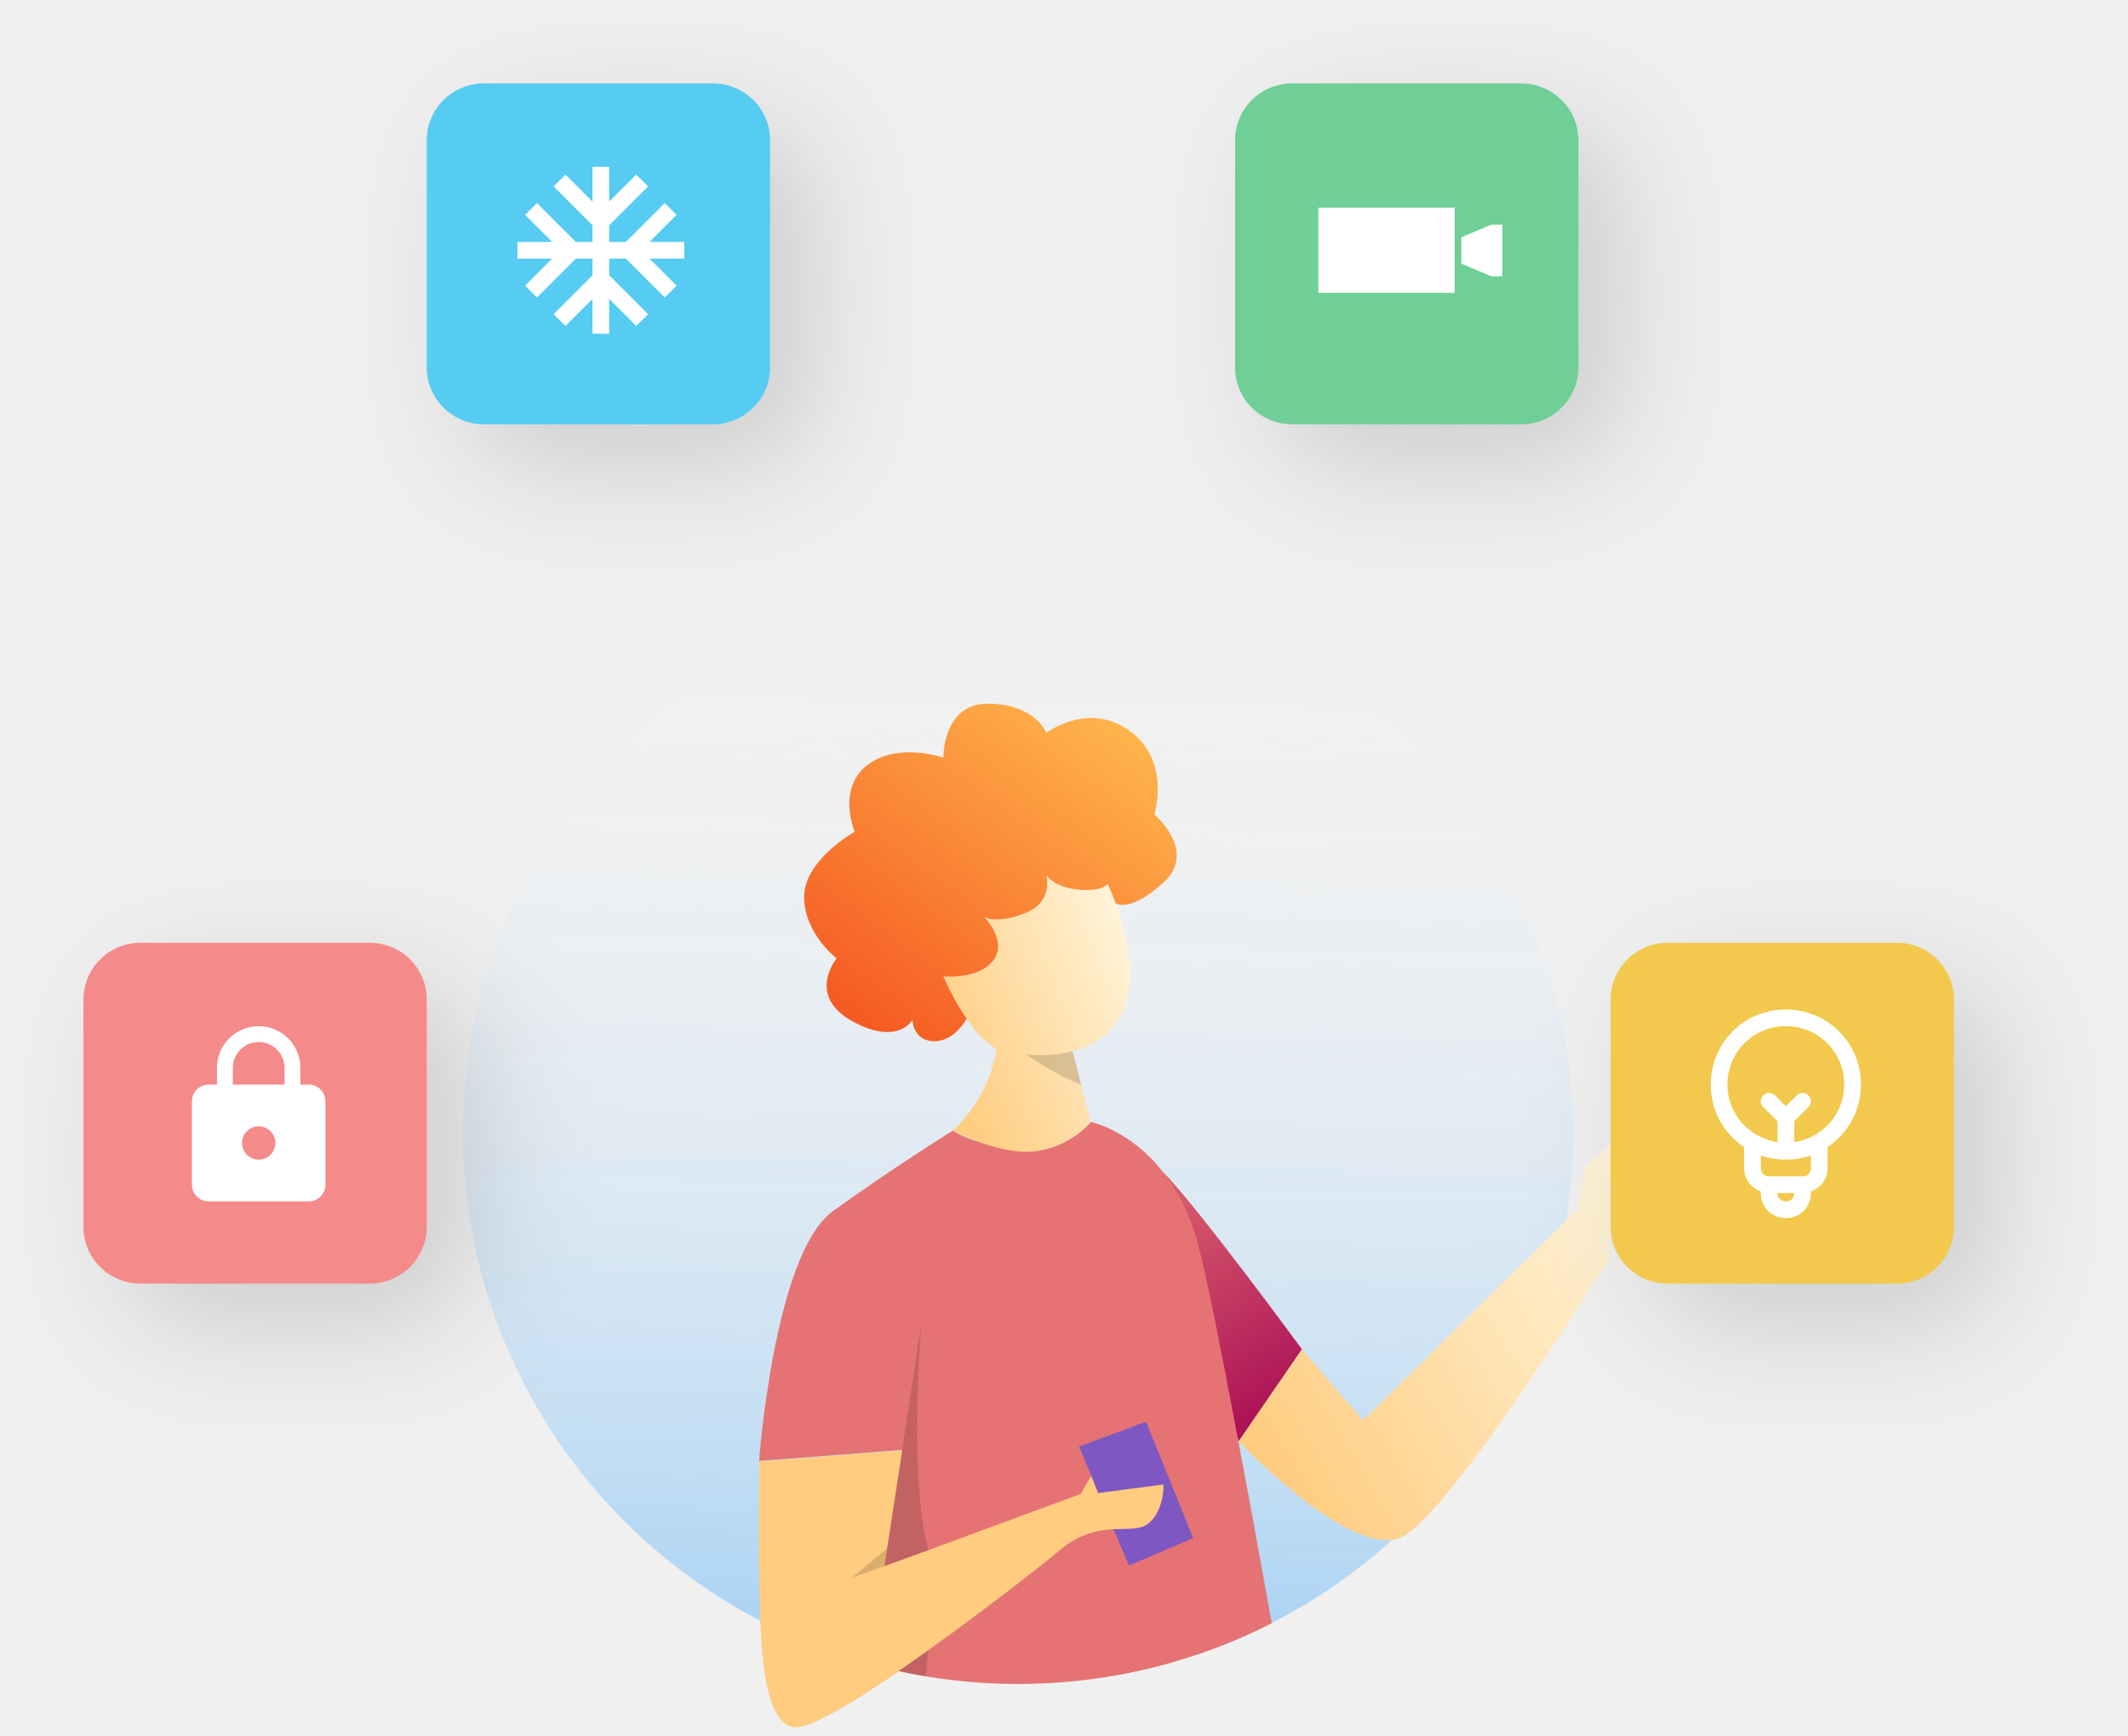
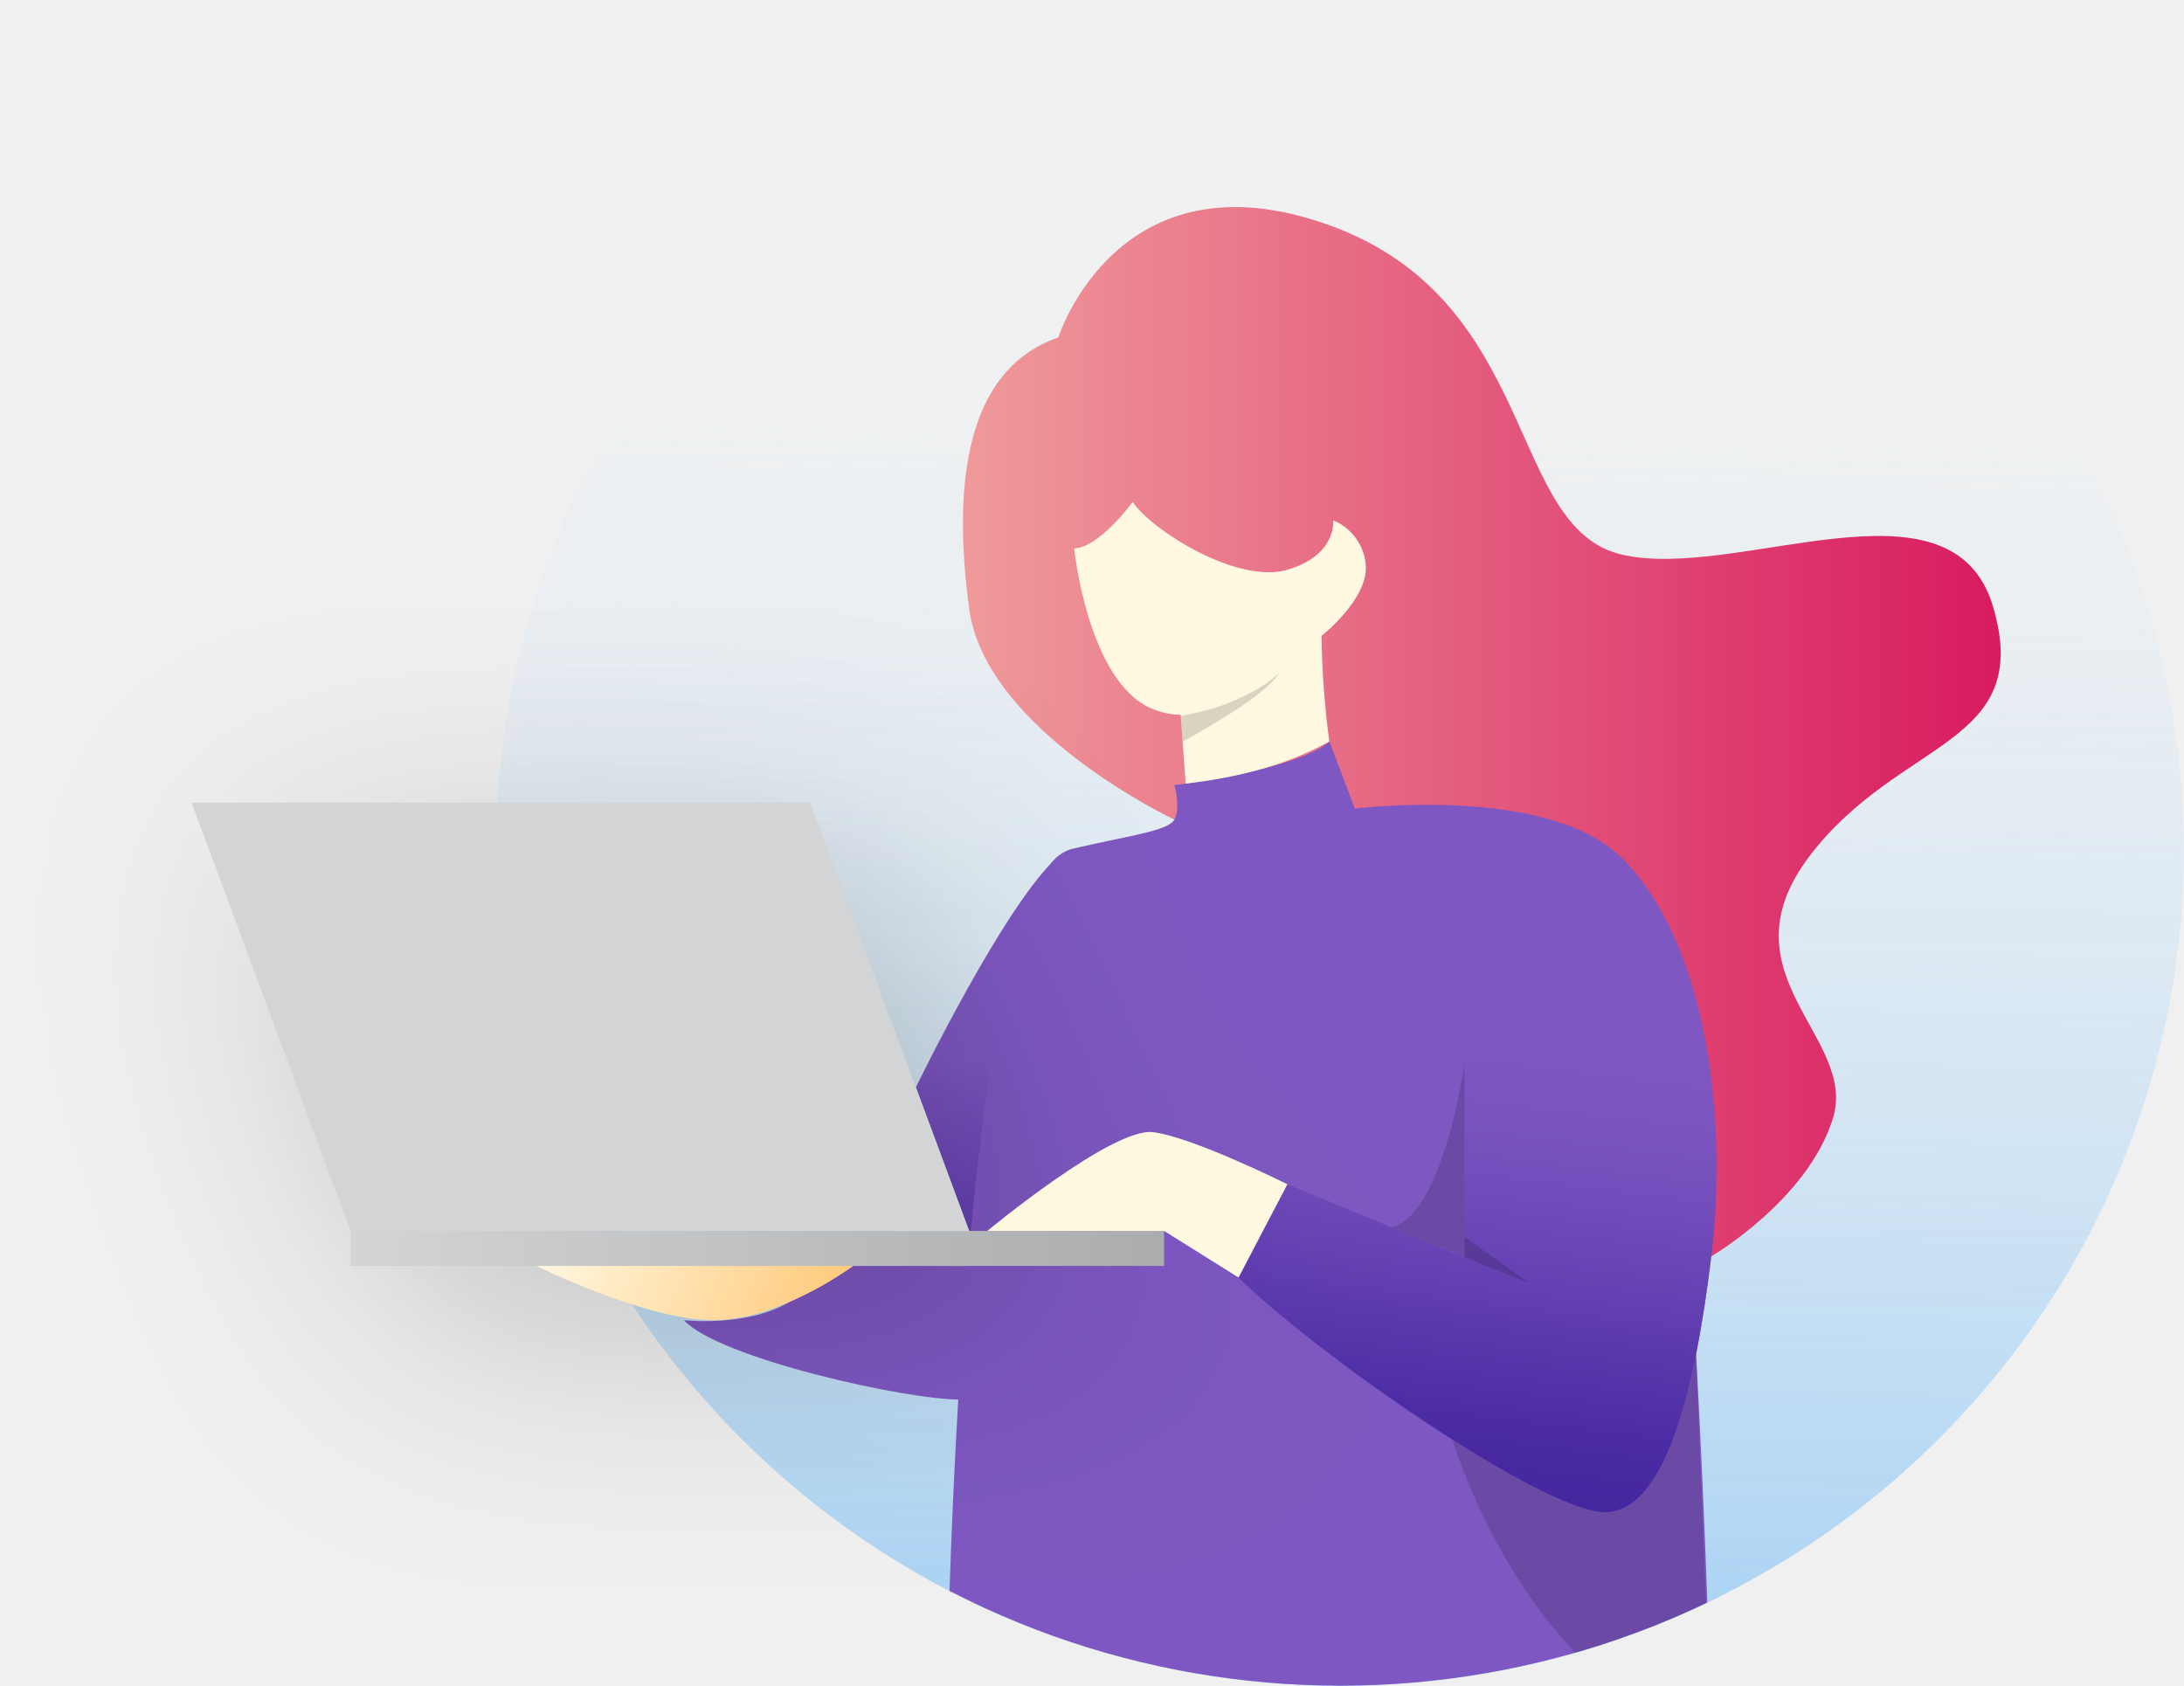
- <svg xmlns="http://www.w3.org/2000/svg" width="255" height="208" viewBox="0 0 255 208" fill="none">
-   <path d="M188.522 135.763C188.53 144.946 186.606 154.029 182.874 162.431C179.141 170.833 173.683 178.367 166.848 184.552C164.946 186.274 162.947 187.886 160.861 189.382C158.183 191.301 155.363 193.017 152.427 194.517H152.396C151.77 194.844 151.134 195.154 150.493 195.455C150.2 195.598 149.913 195.73 149.616 195.863C147.758 196.708 145.854 197.467 143.901 198.14C142.362 198.649 140.782 199.159 139.186 199.577C129.983 202.008 120.363 202.458 110.971 200.896C109.857 200.713 108.76 200.504 107.667 200.265L106.743 200.056C103.956 199.409 101.214 198.582 98.535 197.58C96.979 196.999 95.454 196.362 93.959 195.669C93.38 195.399 92.8 195.124 92.23 194.838C91.841 194.645 91.456 194.446 91.071 194.247C80.633 188.803 71.839 180.702 65.59 170.772C59.341 160.843 55.862 149.442 55.508 137.738C55.155 126.034 57.94 114.447 63.578 104.163C69.216 93.88 77.505 85.269 87.596 79.213C97.687 73.157 109.217 69.874 121.006 69.698C132.795 69.523 144.418 72.463 154.687 78.217C164.956 83.971 173.5 92.331 179.445 102.443C185.391 112.554 188.523 124.054 188.522 135.763Z" fill="url(#paint0_linear_0_1655)" />
-   <path d="M139.432 140.542C143.669 144.873 156.012 161.727 156.012 161.727L148.43 172.767L141.612 150.834L139.432 140.542Z" fill="url(#paint1_linear_0_1655)" />
-   <path d="M152.396 194.553C151.77 194.879 151.134 195.19 150.492 195.491C150.2 195.633 149.913 195.766 149.615 195.898C147.758 196.744 145.853 197.503 143.9 198.176C142.361 198.685 140.781 199.195 139.186 199.612C129.983 202.044 120.363 202.494 110.97 200.932C109.857 200.749 108.759 200.54 107.666 200.3C103.665 203.041 99.971 205.359 97.524 206.414L97.724 204.718L98.555 197.62L100.479 181.108L108.102 173.786L90.963 175.106C90.963 175.106 92.763 150.294 99.792 145.189C106.82 140.083 114.192 135.508 114.192 135.508C115.071 136.084 116.04 136.513 117.06 136.777C119.497 137.446 122.031 137.703 124.555 137.536C127.561 137.398 130.567 134.622 130.711 134.479C130.711 134.479 135.43 135.411 139.432 140.562C141.428 143.214 142.86 146.24 143.644 149.458C144.629 153.223 146.378 162.017 148.369 172.64C149.672 179.477 151.041 187.059 152.396 194.553Z" fill="url(#paint2_linear_0_1655)" />
-   <path d="M156.012 161.747L163.328 170.261L189.055 144.898L190.03 139.706L195.16 135.279L192.877 142.03V150.823C192.877 150.823 173.034 182.769 167.565 184.414C161.168 186.345 148.44 172.757 148.44 172.757L156.012 161.747Z" fill="url(#paint3_linear_0_1655)" />
-   <path d="M129.306 173.389L135.272 187.655L142.982 184.363L137.329 170.403L129.306 173.389Z" fill="#7E57C2" />
-   <path d="M137.616 182.606C136.657 183.39 135.225 183.207 133.45 183.298C131.066 183.361 128.778 184.251 126.986 185.815C124.601 187.807 117.932 193.02 111.263 197.778C110.052 198.639 108.841 199.49 107.672 200.326C103.67 203.067 99.977 205.385 97.529 206.439C96.886 206.757 96.192 206.958 95.478 207.036C92.051 207.122 91.317 199.989 91.107 194.298C91.04 192.408 91.025 190.681 90.989 189.433C90.845 184.44 90.989 175.167 90.989 175.167L108.128 173.842L106.312 185.632L105.994 187.716V187.731L111.124 185.846L111.283 185.79L129.495 179.07L130.752 176.915L131.552 178.952H131.629L139.427 177.934C139.427 177.934 139.56 181.021 137.616 182.606Z" fill="url(#paint4_linear_0_1655)" />
-   <path d="M133.681 108.25C133.234 107.038 132.85 106.212 132.737 105.968V105.907C132.737 105.907 132.342 106.875 129.366 106.64C126.391 106.406 125.406 104.939 125.406 104.939C125.406 104.939 126.34 108.118 122.795 109.478C119.383 110.793 118.039 109.942 117.947 109.881C118.126 110.074 120.794 112.907 119.024 115.154C117.193 117.482 113.073 117.024 113.073 117.024V117.054C113.592 118.22 114.172 119.358 114.812 120.463C115.151 121.044 115.484 121.579 115.838 122.078V122.114C116.747 123.581 117.974 124.829 119.429 125.767C118.79 129.495 116.952 132.918 114.192 135.523C115.12 136.005 116.078 136.428 117.059 136.792C118.973 137.51 121.543 138.224 123.836 138.025C126.493 137.743 128.948 136.486 130.721 134.499L129.546 130.021L128.489 125.986C138.041 123.566 135.415 113.04 133.681 108.25ZM127.956 126.133L128.125 126.093L128.397 126.016C128.001 126.186 127.583 126.299 127.155 126.353C127.376 126.296 127.602 126.235 127.838 126.164L127.956 126.133Z" fill="url(#paint5_linear_0_1655)" />
-   <path d="M139.432 105.774C135.492 109.371 133.789 108.357 133.681 108.261V108.25C133.235 107.038 132.85 106.212 132.743 105.968L132.717 105.907C132.717 105.907 132.317 106.875 129.341 106.64C126.366 106.406 125.386 104.939 125.386 104.939C125.386 104.939 126.32 108.118 122.775 109.478C119.358 110.793 118.014 109.942 117.927 109.881C118.107 110.069 120.774 112.902 119.004 115.149C117.173 117.477 113.053 117.024 113.053 117.024V117.049C113.572 118.217 114.152 119.356 114.792 120.463C115.134 121.04 115.476 121.579 115.818 122.078V122.114C115.818 122.114 114.413 124.86 111.904 124.804C109.396 124.748 109.339 122.256 109.339 122.256C109.339 122.256 107.564 125.435 102.08 122.373C96.596 119.311 100.254 114.874 100.254 114.874C100.254 114.874 96.365 111.919 96.365 107.491C96.365 103.064 102.419 99.696 102.419 99.696C102.419 99.696 100.254 94.555 103.906 91.722C107.559 88.89 113.048 90.81 113.048 90.81C113.048 90.81 112.941 84.233 118.532 84.34C124.124 84.447 125.391 87.845 125.391 87.845C125.391 87.845 130.419 83.983 135.395 87.621C140.371 91.259 138.324 97.602 138.324 97.602C138.324 97.602 143.541 102.029 139.432 105.774Z" fill="url(#paint6_linear_0_1655)" />
-   <path opacity="0.15" d="M129.587 130.006C127.202 129.257 122.959 126.398 122.959 126.398C124.633 126.574 126.325 126.485 127.971 126.134L128.14 126.093L128.469 125.996H128.515L129.587 130.006Z" fill="black" />
-   <path opacity="0.15" d="M110.416 158.547L108.103 173.832L106.287 185.622L102.06 189.112L111.258 185.795C111.258 185.795 108.872 179.029 110.416 158.547Z" fill="black" />
-   <path opacity="0.15" d="M107.656 200.3C108.749 200.54 109.847 200.749 110.96 200.932C111.016 199.888 111.119 198.833 111.263 197.778L107.656 200.3Z" fill="black" />
-   <g filter="url(#filter0_d_0_1655)">
-     <path d="M85.423 10H57.992C54.207 10 51.139 13.047 51.139 16.807V44.049C51.139 47.809 54.207 50.856 57.992 50.856H85.423C89.208 50.856 92.277 47.809 92.277 44.049V16.807C92.277 13.047 89.208 10 85.423 10Z" fill="#56CCF2" />
+ <svg xmlns="http://www.w3.org/2000/svg" width="171" height="132" viewBox="0 0 171 132" fill="none">
+   <path d="M171 66.5C170.993 78.537 167.645 90.341 161.32 100.616C154.996 110.892 145.941 119.244 135.147 124.756C134.661 125.008 134.172 125.251 133.679 125.483L133.577 125.534L133.226 125.701C132.935 125.842 132.65 125.973 132.354 126.105C130.51 126.943 128.617 127.696 126.678 128.363C125.577 128.743 124.464 129.095 123.34 129.419L121.995 129.787C107.027 133.739 91.135 132.368 77.081 125.913C76.505 125.645 75.929 125.372 75.364 125.089L74.345 124.584C64.257 119.344 55.701 111.618 49.498 102.15C48.846 101.163 48.224 100.153 47.633 99.119C47.106 98.219 46.597 97.308 46.104 96.386C41.317 87.139 38.827 76.893 38.843 66.5C38.843 65.274 38.877 64.055 38.945 62.843C39.9 45.81 47.52 29.82 60.185 18.271C72.849 6.723 89.559 0.528 106.759 1.005C123.96 1.481 140.294 8.591 152.288 20.823C164.283 33.054 170.99 49.441 170.985 66.5H171Z" fill="url(#paint0_linear_0_1737)" />
+   <path d="M91.945 64.171C91.945 64.171 77.167 57.225 75.883 47.667C74.599 38.11 75.501 28.976 82.864 26.42C82.864 26.42 87.522 11.699 104.032 17.615C120.542 23.53 117.938 41.292 126.963 43.419C135.987 45.546 152.839 36.589 156.054 47.516C159.269 58.443 148.696 57.776 141.669 67.051C134.642 76.326 145.496 81.195 143.508 87.581C141.521 93.966 134.015 98.356 134.015 98.356L91.945 64.171Z" fill="url(#paint1_linear_0_1737)" />
+   <path d="M71.71 85.136L75.883 96.386H76.337L82.865 67.051C78.742 70.632 71.71 85.136 71.71 85.136Z" fill="url(#paint2_linear_0_1737)" />
+   <path d="M64.382 100.654L61.737 101.973C58.456 103.923 53.554 103.367 53.554 103.367C56.203 106.322 71.124 109.667 75.317 109.581L76.092 99.114H66.797L64.382 100.654Z" fill="url(#paint3_linear_0_1737)" />
+   <path d="M133.679 125.468L133.577 125.519L133.226 125.685C132.935 125.827 132.65 125.958 132.354 126.09C130.51 126.928 128.617 127.681 126.678 128.348C125.577 128.728 124.464 129.08 123.34 129.403L121.995 129.772C107.027 133.724 91.135 132.353 77.081 125.898C76.505 125.63 75.93 125.357 75.364 125.074L74.345 124.569C74.487 120.235 74.707 115.047 75.028 109.576C75.231 106.156 75.481 102.625 75.777 99.119C75.853 98.204 75.935 97.295 76.016 96.386C77.219 83.464 79.145 71.481 82.233 67.672L82.279 67.621C82.671 67.087 83.224 66.689 83.858 66.485C88.317 65.434 91.461 65.081 91.956 64.171C92.45 63.262 91.956 61.474 91.956 61.474L92.842 61.352C94.131 61.16 96.633 60.756 99.003 60.15C99.018 60.155 99.034 60.155 99.049 60.15C101.143 59.61 103.125 58.912 104.093 58.074L106.081 63.312C106.081 63.312 121.026 61.438 126.861 67.071C126.897 67.097 126.929 67.128 126.958 67.162C127.019 67.217 127.077 67.276 127.131 67.339C127.478 67.703 127.787 68.1 128.053 68.526C129.954 71.557 131.299 83.721 132.232 96.916C132.446 99.947 132.64 103.079 132.808 106.146C133.195 113.228 133.485 120.088 133.679 125.468Z" fill="url(#paint4_linear_0_1737)" />
+   <path opacity="0.15" d="M133.577 125.534L133.226 125.701C132.935 125.842 132.65 125.973 132.355 126.105C130.51 126.943 128.618 127.696 126.678 128.363C125.577 128.743 124.465 129.095 123.34 129.419C116.456 122.149 113.725 112.713 113.725 112.713L132.798 106.146L133.577 125.534Z" fill="black" />
+   <path d="M126.856 67.051C133.76 73.769 135.263 87.874 133.99 98.371C132.716 108.868 130.351 118.699 125.439 118.396C120.527 118.093 103.527 106.403 96.959 100.028L100.796 92.728L114.677 98.462V83.181L126.856 67.051Z" fill="url(#paint5_linear_0_1737)" />
+   <path d="M126.856 67.051C133.76 73.769 135.263 87.874 133.99 98.371C132.716 108.868 130.351 118.699 125.439 118.396C120.527 118.093 103.527 106.403 96.959 100.028L100.796 92.728L114.677 98.462V83.181L126.856 67.051Z" fill="url(#paint6_linear_0_1737)" />
+   <g filter="url(#filter0_d_0_1737)">
+     <path d="M91.145 96.386H27.454V99.119H91.145V96.386Z" fill="url(#paint7_linear_0_1737)" />
+     <path d="M63.435 62.843H15L27.454 96.386H75.883L63.435 62.843Z" fill="url(#paint8_linear_0_1737)" />
  </g>
-   <g clip-path="url(#clip0_0_1655)">
-     <path d="M82 29H77.83L81.07 25.76L79.66 24.34L75 29H73V27L77.66 22.34L76.24 20.93L73 24.17V20H71V24.17L67.76 20.93L66.34 22.34L71 27V29H69L64.34 24.34L62.93 25.76L66.17 29H62V31H66.17L62.93 34.24L64.34 35.66L69 31H71V33L66.34 37.66L67.76 39.07L71 35.83V40H73V35.83L76.24 39.07L77.66 37.66L73 33V31H75L79.66 35.66L81.07 34.24L77.83 31H82V29Z" fill="white" />
-   </g>
-   <g filter="url(#filter1_d_0_1655)">
-     <path d="M227.284 113H199.854C196.069 113 193 116.048 193 119.807V147.049C193 150.809 196.069 153.856 199.854 153.856H227.284C231.07 153.856 234.138 150.809 234.138 147.049V119.807C234.138 116.048 231.07 113 227.284 113Z" fill="#F2C94C" />
-   </g>
-   <path d="M223 130C223 125 219 121 214 121C209 121 205 125 205 130C205 133.1 206.6 135.9 209 137.5V140C209 141.3 209.8 142.4 211 142.8V143C211 144.7 212.3 146 214 146C215.7 146 217 144.7 217 143V142.8C218.2 142.4 219 141.3 219 140V137.5C221.4 135.9 223 133.1 223 130ZM207 130C207 126.1 210.1 123 214 123C217.9 123 221 126.1 221 130C221 133.5 218.4 136.4 215 136.9V134.4L216.7 132.7C217.1 132.3 217.1 131.7 216.7 131.3C216.3 130.9 215.7 130.9 215.3 131.3L214 132.6L212.7 131.3C212.3 130.9 211.7 130.9 211.3 131.3C210.9 131.7 210.9 132.3 211.3 132.7L213 134.4V136.9C209.6 136.4 207 133.5 207 130ZM214 144C213.4 144 213 143.6 213 143H215C215 143.6 214.6 144 214 144ZM217 140C217 140.6 216.6 141 216 141H212C211.4 141 211 140.6 211 140V138.5C211.9 138.8 212.9 139 214 139C215.1 139 216.1 138.8 217 138.5V140Z" fill="white" />
-   <g filter="url(#filter2_d_0_1655)">
-     <path d="M44.284 113H16.854C13.069 113 10 116.048 10 119.807V147.049C10 150.809 13.069 153.856 16.854 153.856H44.284C48.07 153.856 51.138 150.809 51.138 147.049V119.807C51.138 116.048 48.07 113 44.284 113Z" fill="#F58A8A" />
-   </g>
-   <g clip-path="url(#clip1_0_1655)">
-     <path d="M37 130H36V128C36 125.24 33.76 123 31 123C28.24 123 26 125.24 26 128V130H25C23.9 130 23 130.9 23 132V142C23 143.1 23.9 144 25 144H37C38.1 144 39 143.1 39 142V132C39 130.9 38.1 130 37 130ZM31 139C29.9 139 29 138.1 29 137C29 135.9 29.9 135 31 135C32.1 135 33 135.9 33 137C33 138.1 32.1 139 31 139ZM34.1 130H27.9V128C27.9 126.29 29.29 124.9 31 124.9C32.71 124.9 34.1 126.29 34.1 128V130Z" fill="white" />
-   </g>
-   <g filter="url(#filter3_d_0_1655)">
-     <path d="M182.284 10H154.854C151.069 10 148 13.047 148 16.807V44.049C148 47.809 151.069 50.856 154.854 50.856H182.284C186.07 50.856 189.138 47.809 189.138 44.049V16.807C189.138 13.047 186.07 10 182.284 10Z" fill="#6FCF97" />
-   </g>
-   <path d="M174.311 24.896H157.979V35.103H174.311V24.896Z" fill="white" />
-   <path d="M178.713 26.928L175.108 28.443V31.6L178.713 33.115H180.02V26.928H178.713Z" fill="white" />
+   <path d="M41.997 99.119C41.997 99.119 50.354 103.266 55.664 103.367C60.974 103.468 66.803 99.119 66.803 99.119H41.997Z" fill="url(#paint9_linear_0_1737)" />
+   <path d="M100.796 92.728C100.796 92.728 93.448 89.051 90.284 88.647C87.119 88.242 77.295 96.386 77.295 96.386H91.155L96.975 100.028L100.796 92.728Z" fill="url(#paint10_linear_0_1737)" />
+   <path d="M103.471 49.789C103.508 52.555 103.712 55.317 104.083 58.059C100.796 59.892 96.949 60.877 92.832 61.357L92.592 58.059L92.449 56.038V55.972C91.656 55.955 90.873 55.783 90.146 55.467C85.173 53.34 84.103 42.944 84.103 42.944C86.095 42.863 88.689 39.302 88.689 39.302C90.141 41.504 96.877 45.758 100.786 44.616C104.694 43.474 104.389 40.742 104.389 40.742C105.095 41.037 105.707 41.519 106.156 42.136C106.605 42.752 106.875 43.479 106.936 44.237C107.145 46.904 103.471 49.789 103.471 49.789Z" fill="url(#paint11_linear_0_1737)" />
+   <path opacity="0.15" d="M100.134 52.724C99.212 54.27 95.039 56.73 92.598 58.069L92.455 56.048C92.608 56.048 92.756 55.998 92.898 55.967C94.891 55.618 96.804 54.914 98.544 53.891C98.565 53.883 98.584 53.871 98.6 53.856C99.124 53.549 99.614 53.19 100.063 52.785L100.134 52.724Z" fill="black" />
+   <path opacity="0.15" d="M108.949 96.103L119.762 100.488L114.667 96.846V83.206C114.667 83.206 113.072 95.057 108.949 96.103Z" fill="black" />
  <defs>
-     <filter id="filter0_d_0_1655" x="41.139" y="0" width="71.138" height="70.856" filterUnits="userSpaceOnUse" color-interpolation-filters="sRGB">
+     <filter id="filter0_d_0_1737" x="0" y="47.843" width="116.146" height="76.276" filterUnits="userSpaceOnUse" color-interpolation-filters="sRGB">
      <feFlood flood-opacity="0" result="BackgroundImageFix" />
      <feColorMatrix in="SourceAlpha" type="matrix" values="0 0 0 0 0 0 0 0 0 0 0 0 0 0 0 0 0 0 127 0" result="hardAlpha" />
      <feOffset dx="5" dy="5" />
-       <feGaussianBlur stdDeviation="7.5" />
-       <feColorMatrix type="matrix" values="0 0 0 0 0 0 0 0 0 0 0 0 0 0 0 0 0 0 0.15 0" />
-       <feBlend mode="normal" in2="BackgroundImageFix" result="effect1_dropShadow_0_1655" />
-       <feBlend mode="normal" in="SourceGraphic" in2="effect1_dropShadow_0_1655" result="shape" />
+       <feGaussianBlur stdDeviation="10" />
+       <feColorMatrix type="matrix" values="0 0 0 0 0 0 0 0 0 0 0 0 0 0 0 0 0 0 0.2 0" />
+       <feBlend mode="normal" in2="BackgroundImageFix" result="effect1_dropShadow_0_1737" />
+       <feBlend mode="normal" in="SourceGraphic" in2="effect1_dropShadow_0_1737" result="shape" />
    </filter>
-     <filter id="filter1_d_0_1655" x="183" y="103" width="71.138" height="70.856" filterUnits="userSpaceOnUse" color-interpolation-filters="sRGB">
-       <feFlood flood-opacity="0" result="BackgroundImageFix" />
-       <feColorMatrix in="SourceAlpha" type="matrix" values="0 0 0 0 0 0 0 0 0 0 0 0 0 0 0 0 0 0 127 0" result="hardAlpha" />
-       <feOffset dx="5" dy="5" />
-       <feGaussianBlur stdDeviation="7.5" />
-       <feColorMatrix type="matrix" values="0 0 0 0 0 0 0 0 0 0 0 0 0 0 0 0 0 0 0.15 0" />
-       <feBlend mode="normal" in2="BackgroundImageFix" result="effect1_dropShadow_0_1655" />
-       <feBlend mode="normal" in="SourceGraphic" in2="effect1_dropShadow_0_1655" result="shape" />
-     </filter>
-     <filter id="filter2_d_0_1655" x="0" y="103" width="71.138" height="70.856" filterUnits="userSpaceOnUse" color-interpolation-filters="sRGB">
-       <feFlood flood-opacity="0" result="BackgroundImageFix" />
-       <feColorMatrix in="SourceAlpha" type="matrix" values="0 0 0 0 0 0 0 0 0 0 0 0 0 0 0 0 0 0 127 0" result="hardAlpha" />
-       <feOffset dx="5" dy="5" />
-       <feGaussianBlur stdDeviation="7.5" />
-       <feColorMatrix type="matrix" values="0 0 0 0 0 0 0 0 0 0 0 0 0 0 0 0 0 0 0.15 0" />
-       <feBlend mode="normal" in2="BackgroundImageFix" result="effect1_dropShadow_0_1655" />
-       <feBlend mode="normal" in="SourceGraphic" in2="effect1_dropShadow_0_1655" result="shape" />
-     </filter>
-     <filter id="filter3_d_0_1655" x="138" y="0" width="71.138" height="70.856" filterUnits="userSpaceOnUse" color-interpolation-filters="sRGB">
-       <feFlood flood-opacity="0" result="BackgroundImageFix" />
-       <feColorMatrix in="SourceAlpha" type="matrix" values="0 0 0 0 0 0 0 0 0 0 0 0 0 0 0 0 0 0 127 0" result="hardAlpha" />
-       <feOffset dx="5" dy="5" />
-       <feGaussianBlur stdDeviation="7.5" />
-       <feColorMatrix type="matrix" values="0 0 0 0 0 0 0 0 0 0 0 0 0 0 0 0 0 0 0.15 0" />
-       <feBlend mode="normal" in2="BackgroundImageFix" result="effect1_dropShadow_0_1655" />
-       <feBlend mode="normal" in="SourceGraphic" in2="effect1_dropShadow_0_1655" result="shape" />
-     </filter>
-     <linearGradient id="paint0_linear_0_1655" x1="122.273" y1="76.865" x2="120.029" y2="207.076" gradientUnits="userSpaceOnUse">
+     <linearGradient id="paint0_linear_0_1737" x1="105.193" y1="8.094" x2="102.971" y2="137.225" gradientUnits="userSpaceOnUse">
      <stop stop-color="white" stop-opacity="0" />
      <stop offset="1" stop-color="#64B5F6" stop-opacity="0.6" />
    </linearGradient>
-     <linearGradient id="paint1_linear_0_1655" x1="134.409" y1="136.165" x2="152.559" y2="168.279" gradientUnits="userSpaceOnUse">
-       <stop stop-color="#E57373" />
-       <stop offset="1" stop-color="#AD1457" />
+     <linearGradient id="paint1_linear_0_1737" x1="75.399" y1="57.281" x2="156.655" y2="57.281" gradientUnits="userSpaceOnUse">
+       <stop stop-color="#EF9A9A" />
+       <stop offset="1" stop-color="#D81B60" />
    </linearGradient>
-     <linearGradient id="paint2_linear_0_1655" x1="28141.2" y1="39794.5" x2="26229.2" y2="49295.9" gradientUnits="userSpaceOnUse">
-       <stop stop-color="#E57373" />
-       <stop offset="1" stop-color="#AD1457" />
+     <linearGradient id="paint2_linear_0_1737" x1="76.683" y1="82.883" x2="74.274" y2="110.514" gradientUnits="userSpaceOnUse">
+       <stop stop-color="#7E57C2" />
+       <stop offset="1" stop-color="#4527A0" />
    </linearGradient>
-     <linearGradient id="paint3_linear_0_1655" x1="202.122" y1="147.94" x2="152.589" y2="176.833" gradientUnits="userSpaceOnUse">
+     <linearGradient id="paint3_linear_0_1737" x1="6813.02" y1="2527.43" x2="6789.49" y2="3103.43" gradientUnits="userSpaceOnUse">
+       <stop stop-color="#7E57C2" />
+       <stop offset="1" stop-color="#4527A0" />
+     </linearGradient>
+     <linearGradient id="paint4_linear_0_1737" x1="20341.2" y1="14858" x2="24468.7" y2="22492.9" gradientUnits="userSpaceOnUse">
+       <stop stop-color="#7E57C2" />
+       <stop offset="1" stop-color="#4527A0" />
+     </linearGradient>
+     <linearGradient id="paint5_linear_0_1737" x1="13960.4" y1="9770.53" x2="17624.5" y2="15926.1" gradientUnits="userSpaceOnUse">
+       <stop stop-color="#7E57C2" />
+       <stop offset="1" stop-color="#4527A0" />
+     </linearGradient>
+     <linearGradient id="paint6_linear_0_1737" x1="118.758" y1="72.749" x2="113.038" y2="119.812" gradientUnits="userSpaceOnUse">
+       <stop offset="0.14" stop-color="#7E57C2" stop-opacity="0" />
+       <stop offset="0.26" stop-color="#724DBB" stop-opacity="0.21" />
+       <stop offset="0.48" stop-color="#5F3DAF" stop-opacity="0.55" />
+       <stop offset="0.66" stop-color="#5131A7" stop-opacity="0.79" />
+       <stop offset="0.81" stop-color="#482AA2" stop-opacity="0.94" />
+       <stop offset="0.91" stop-color="#4527A0" />
+     </linearGradient>
+     <linearGradient id="paint7_linear_0_1737" x1="27.454" y1="97.75" x2="91.145" y2="97.75" gradientUnits="userSpaceOnUse">
+       <stop stop-color="#D2D4D5" />
+       <stop offset="1" stop-color="#AAACAE" />
+     </linearGradient>
+     <linearGradient id="paint8_linear_0_1737" x1="537.989" y1="4198.71" x2="4142.02" y2="8332.05" gradientUnits="userSpaceOnUse">
+       <stop stop-color="#D2D4D5" />
+       <stop offset="1" stop-color="#AAACAE" />
+     </linearGradient>
+     <linearGradient id="paint9_linear_0_1737" x1="43.577" y1="94.557" x2="63.884" y2="103.338" gradientUnits="userSpaceOnUse">
      <stop stop-color="#FFF8E1" />
      <stop offset="1" stop-color="#FFCC80" />
    </linearGradient>
-     <linearGradient id="paint4_linear_0_1655" x1="21652.4" y1="22319.6" x2="18981.7" y2="20506.4" gradientUnits="userSpaceOnUse">
+     <linearGradient id="paint10_linear_0_1737" x1="7875.06" y1="2941.73" x2="8393.29" y2="3509.97" gradientUnits="userSpaceOnUse">
      <stop stop-color="#FFF8E1" />
      <stop offset="1" stop-color="#FFCC80" />
    </linearGradient>
-     <linearGradient id="paint5_linear_0_1655" x1="138.703" y1="113.439" x2="111.661" y2="124.652" gradientUnits="userSpaceOnUse">
+     <linearGradient id="paint11_linear_0_1737" x1="8044.47" y1="3227.22" x2="8499.41" y2="4088.69" gradientUnits="userSpaceOnUse">
      <stop stop-color="#FFF8E1" />
      <stop offset="1" stop-color="#FFCC80" />
    </linearGradient>
-     <linearGradient id="paint6_linear_0_1655" x1="132.486" y1="84.146" x2="101.053" y2="126.911" gradientUnits="userSpaceOnUse">
-       <stop stop-color="#FFB74D" />
-       <stop offset="1" stop-color="#F4511E" />
-     </linearGradient>
-     <clipPath id="clip0_0_1655">
-       <rect width="24" height="24" fill="white" transform="translate(60 18)" />
-     </clipPath>
-     <clipPath id="clip1_0_1655">
-       <rect width="24" height="24" fill="white" transform="translate(19 122)" />
-     </clipPath>
  </defs>
</svg>
